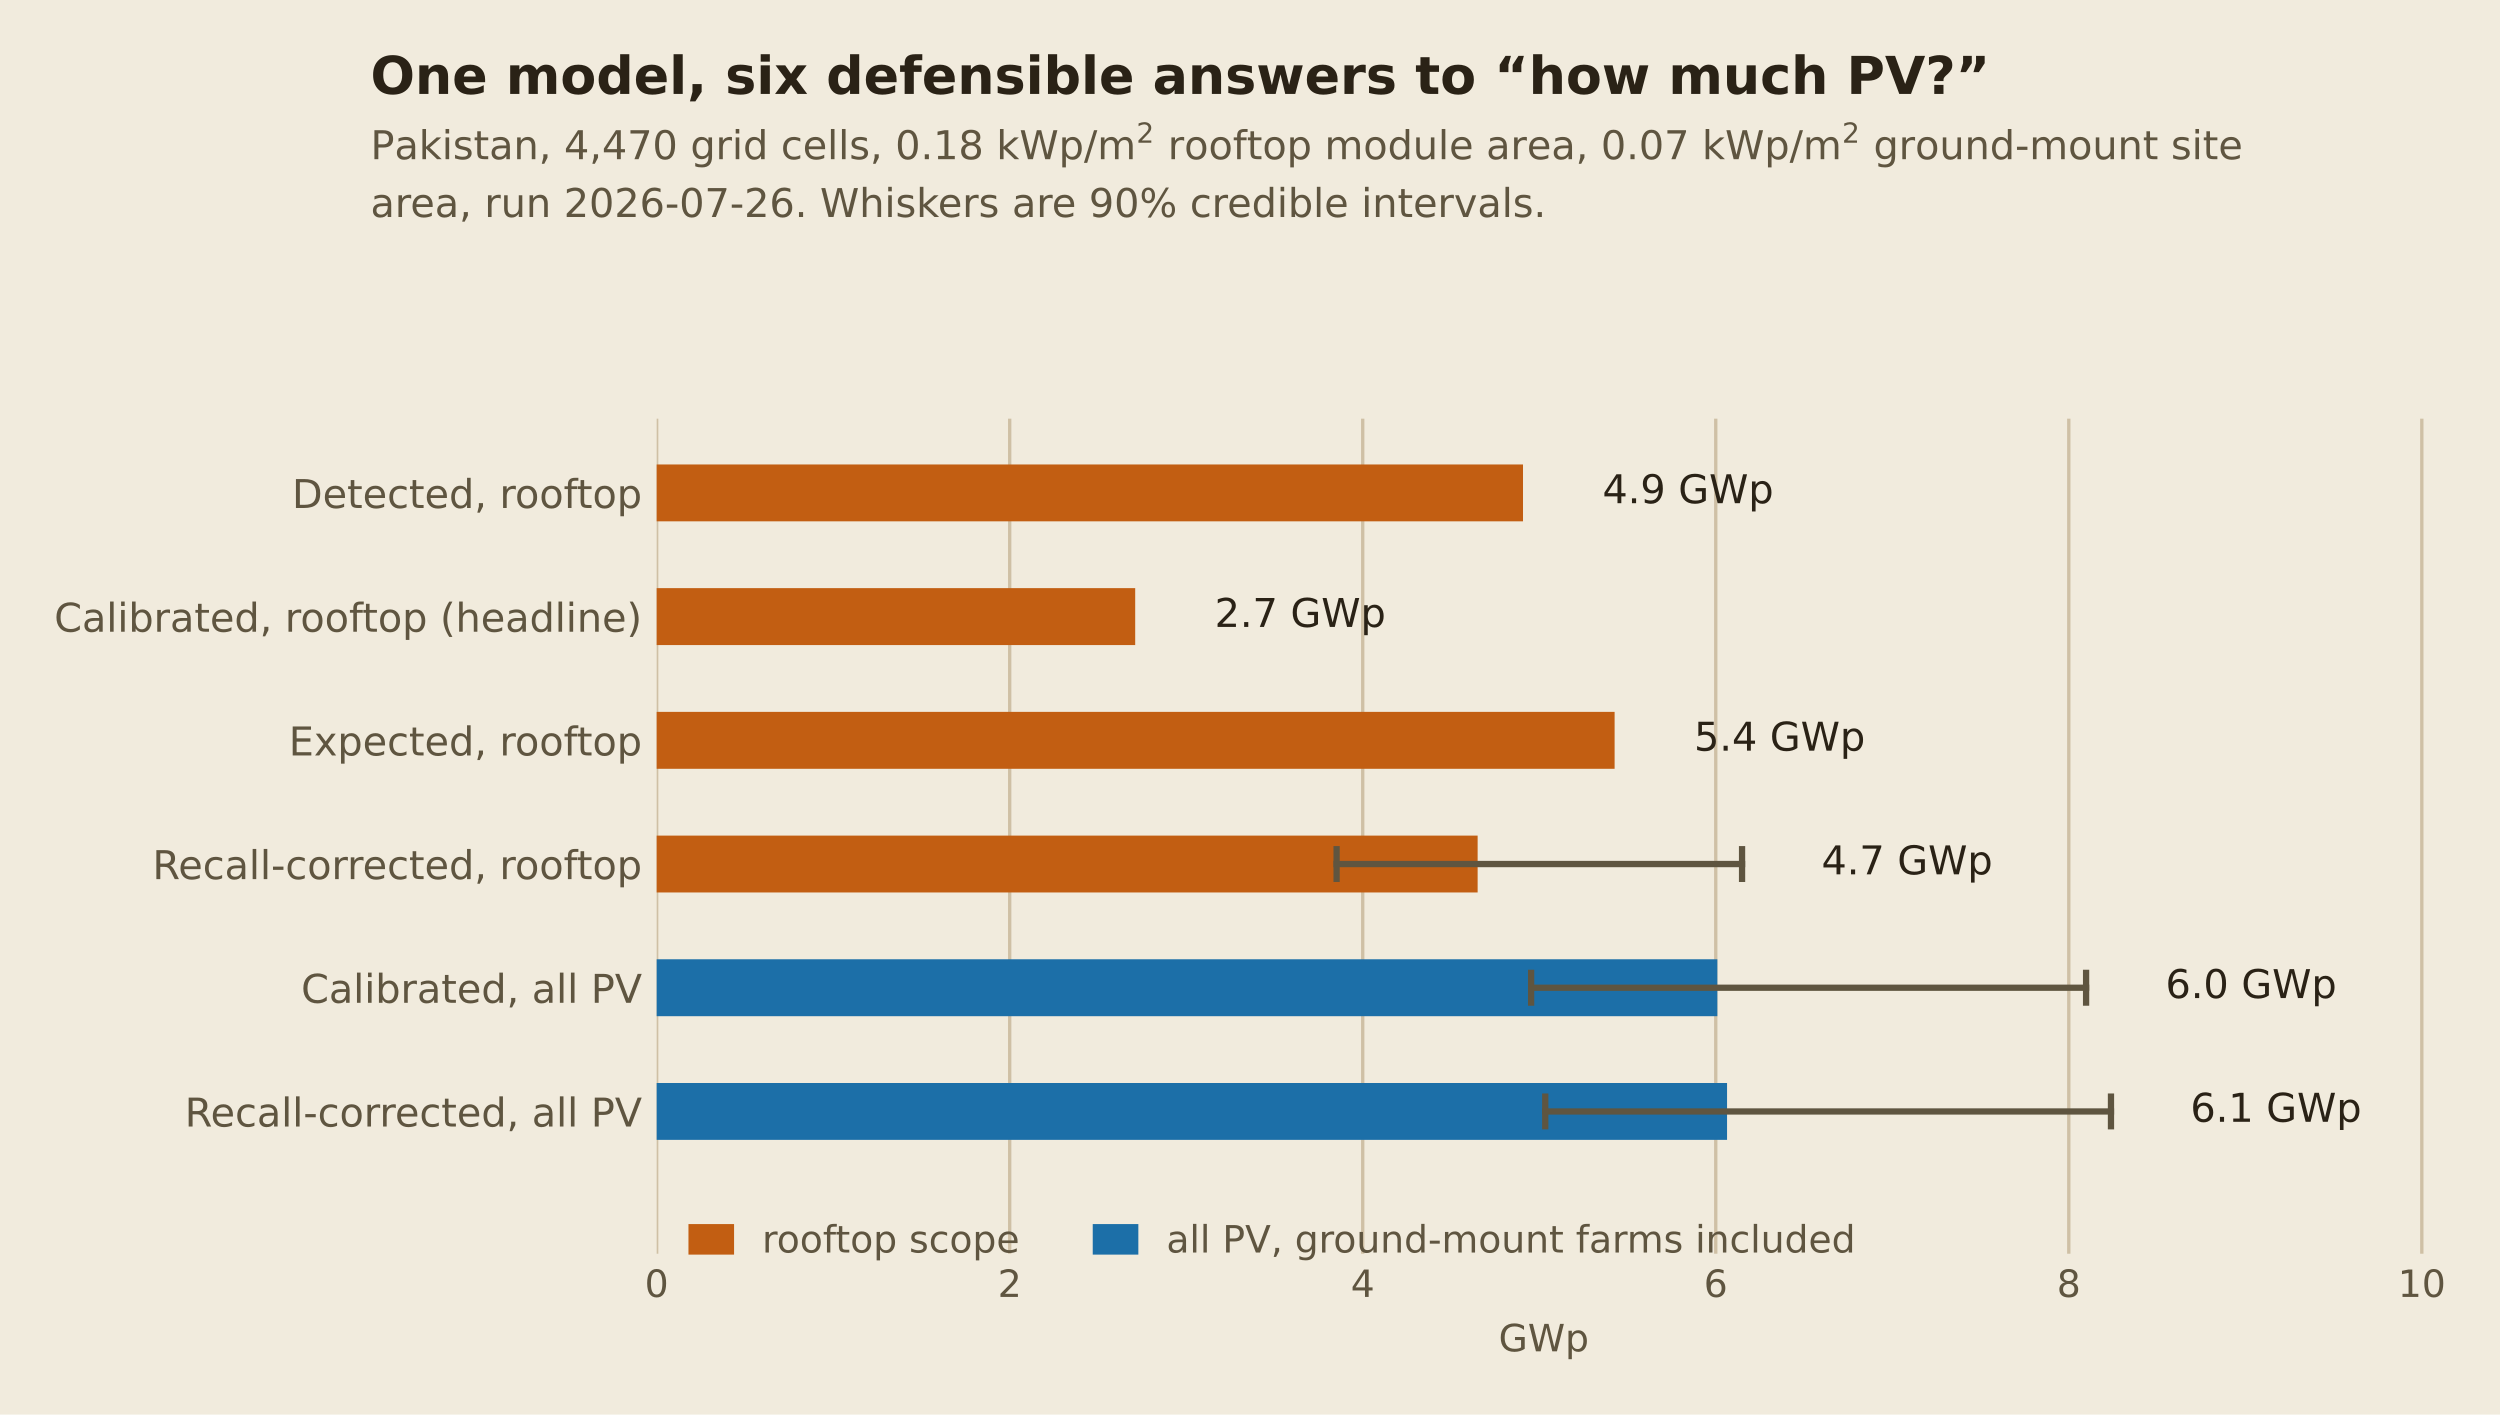
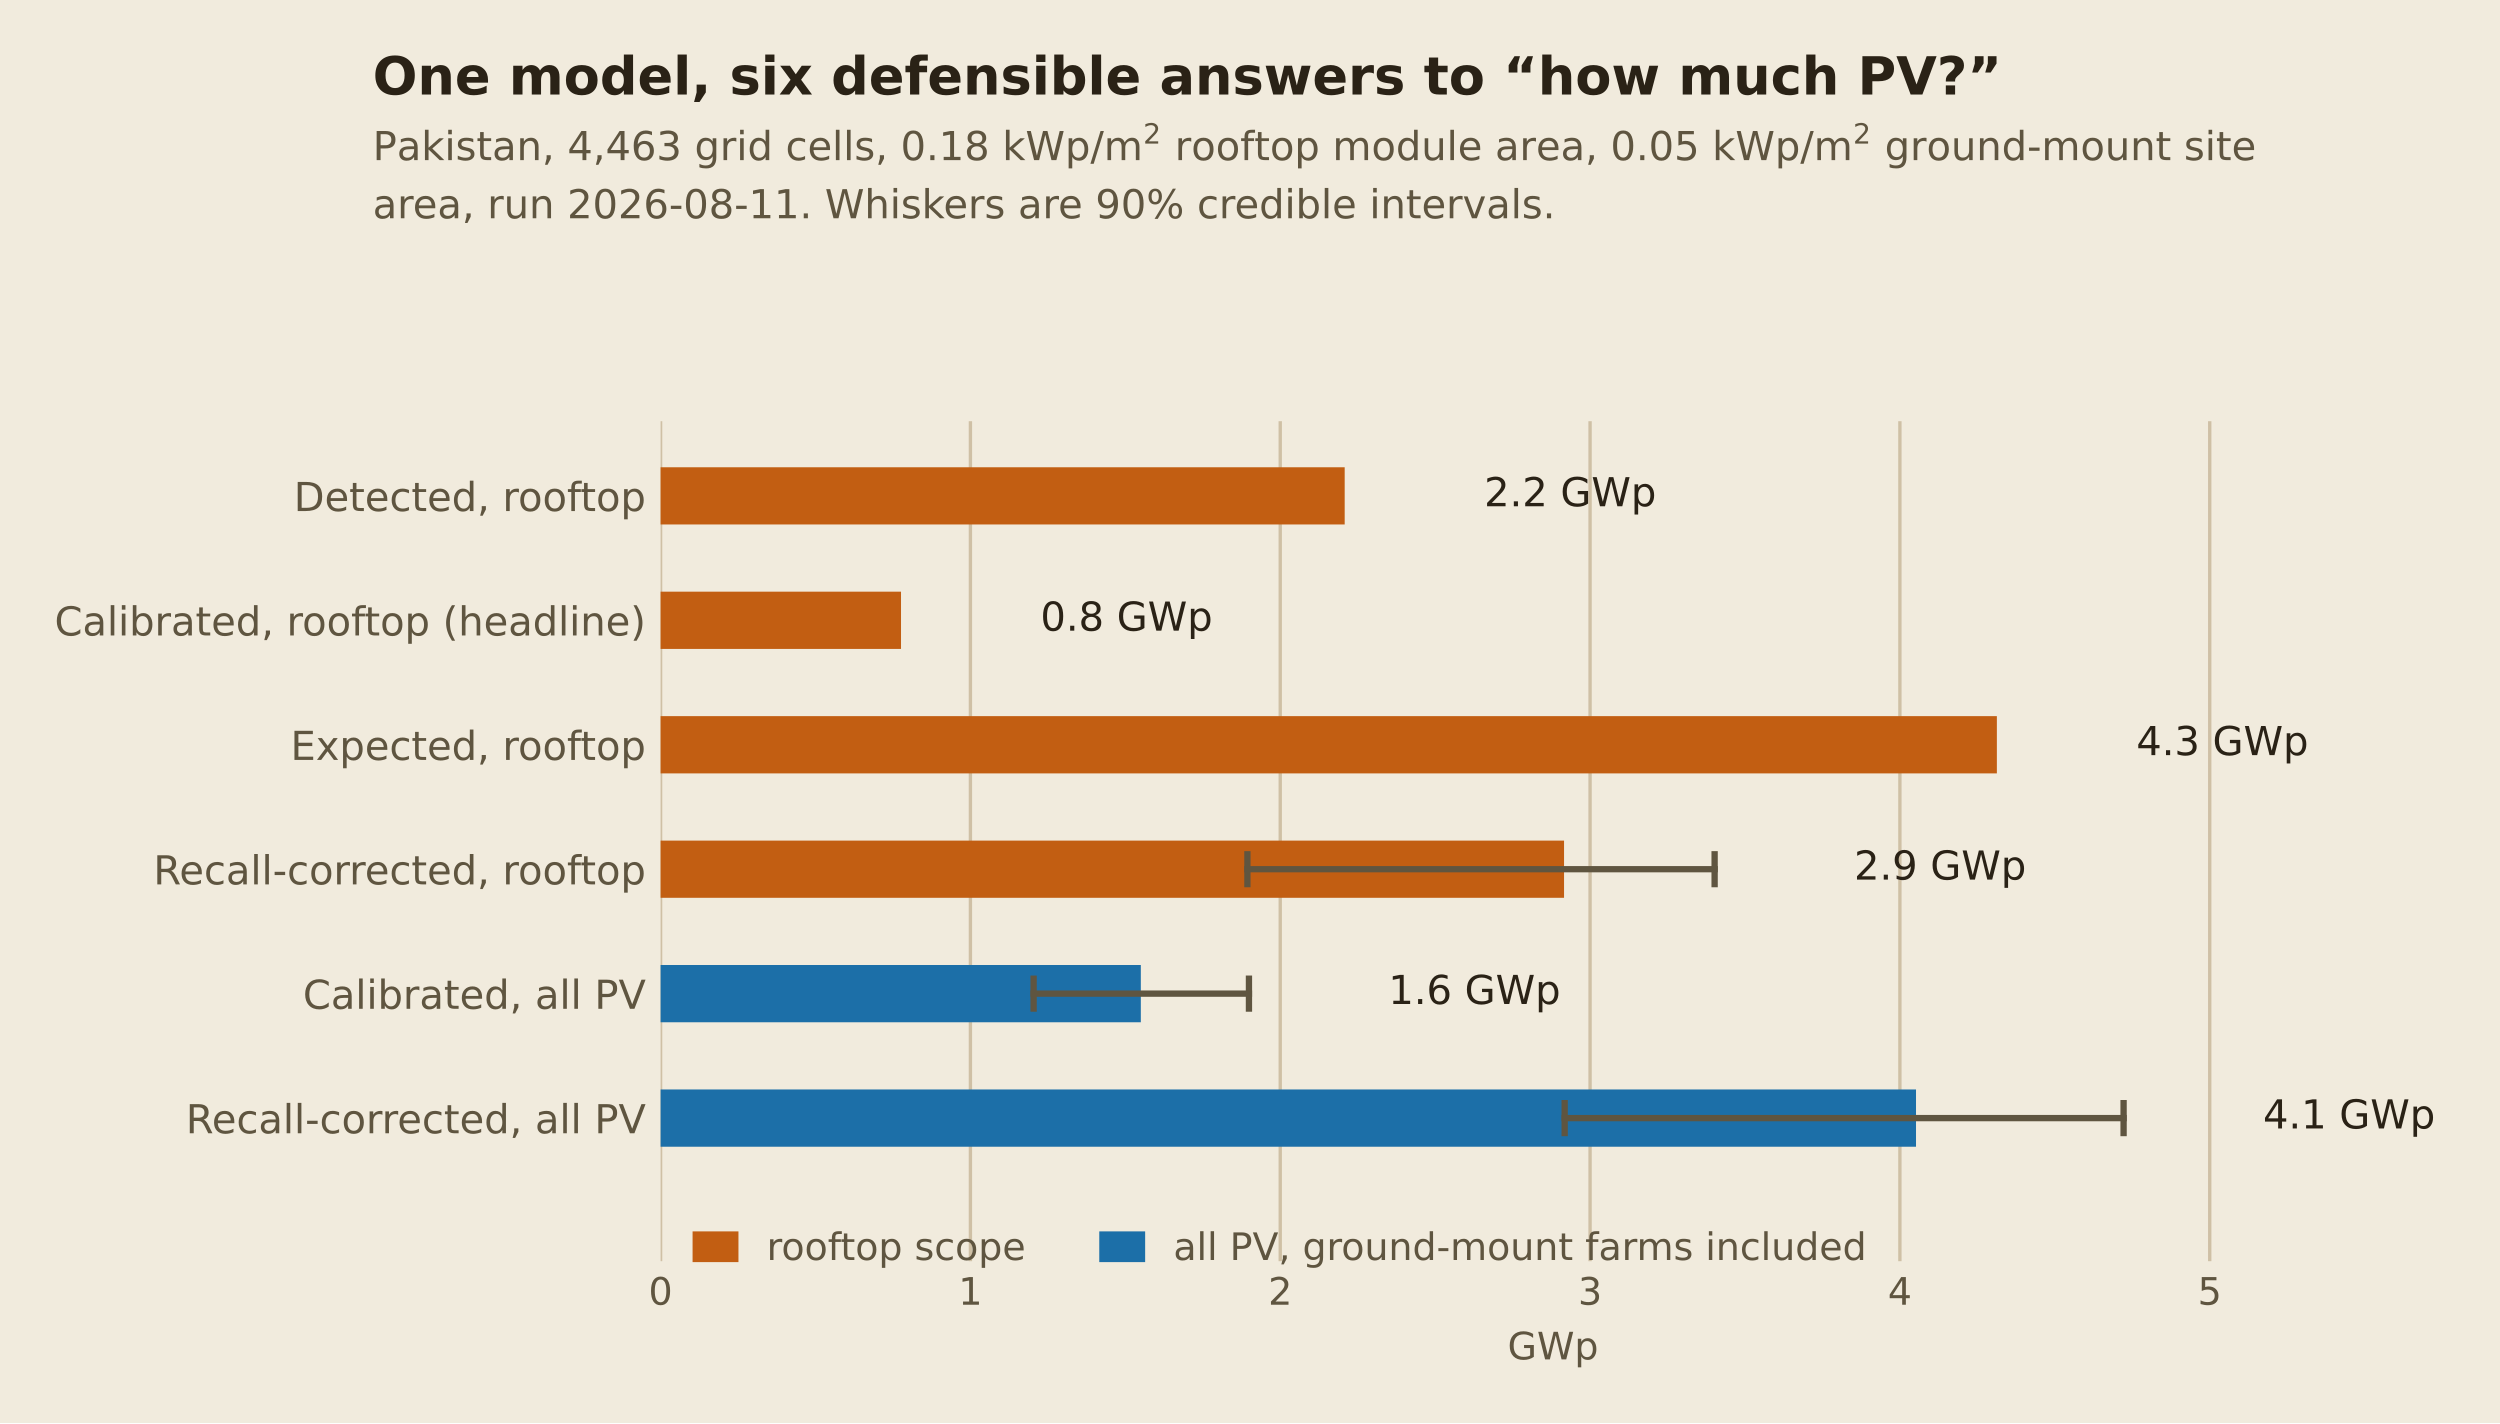
- <svg xmlns="http://www.w3.org/2000/svg" width="597.545pt" height="338.118pt" viewBox="0 0 597.545 338.118" version="1.1">
+ <svg xmlns="http://www.w3.org/2000/svg" width="593.995pt" height="338.118pt" viewBox="0 0 593.995 338.118" version="1.1">
  <defs>
    <style type="text/css">*{stroke-linejoin: round; stroke-linecap: butt}</style>
  </defs>
  <g id="figure_1">
    <g id="patch_1">
-       <path d="M 0 338.118  L 597.545 338.118  L 597.545 0  L 0 0  z " style="fill: #f1ebdd" />
+       <path d="M 0 338.118  L 593.995 338.118  L 593.995 0  L 0 0  z " style="fill: #f1ebdd" />
    </g>
    <g id="axes_1">
      <g id="patch_2">
        <path d="M 156.955 299.658  L 581.035 299.658  L 581.035 100.074  L 156.955 100.074  z " style="fill: #f1ebdd" />
      </g>
      <g id="matplotlib.axis_1">
        <g id="xtick_1">
          <g id="line2d_1">
-             <path d="M 156.955 299.658  L 156.955 100.074  " clip-path="url(#p00e6e4219e)" style="fill: none; stroke: #cfc0a5; stroke-width: 0.8; stroke-linecap: square" />
+             <path d="M 156.955 299.658  L 156.955 100.074  " clip-path="url(#p186b0cd2b5)" style="fill: none; stroke: #cfc0a5; stroke-width: 0.8; stroke-linecap: square" />
          </g>
          <g id="line2d_2" />
          <g id="text_1">
            <text style="font-size: 9px; font-family: 'DejaVu Sans'; text-anchor: middle; fill: #5f5540" x="156.955" y="309.996" transform="rotate(-0 156.9546 309.9959)">0</text>
          </g>
        </g>
        <g id="xtick_2">
          <g id="line2d_3">
-             <path d="M 241.335 299.658  L 241.335 100.074  " clip-path="url(#p00e6e4219e)" style="fill: none; stroke: #cfc0a5; stroke-width: 0.8; stroke-linecap: square" />
+             <path d="M 230.569 299.658  L 230.569 100.074  " clip-path="url(#p186b0cd2b5)" style="fill: none; stroke: #cfc0a5; stroke-width: 0.8; stroke-linecap: square" />
          </g>
          <g id="line2d_4" />
          <g id="text_2">
-             <text style="font-size: 9px; font-family: 'DejaVu Sans'; text-anchor: middle; fill: #5f5540" x="241.335" y="309.996" transform="rotate(-0 241.3354 309.9959)">2</text>
+             <text style="font-size: 9px; font-family: 'DejaVu Sans'; text-anchor: middle; fill: #5f5540" x="230.569" y="309.996" transform="rotate(-0 230.5689 309.9959)">1</text>
          </g>
        </g>
        <g id="xtick_3">
          <g id="line2d_5">
-             <path d="M 325.716 299.658  L 325.716 100.074  " clip-path="url(#p00e6e4219e)" style="fill: none; stroke: #cfc0a5; stroke-width: 0.8; stroke-linecap: square" />
+             <path d="M 304.183 299.658  L 304.183 100.074  " clip-path="url(#p186b0cd2b5)" style="fill: none; stroke: #cfc0a5; stroke-width: 0.8; stroke-linecap: square" />
          </g>
          <g id="line2d_6" />
          <g id="text_3">
-             <text style="font-size: 9px; font-family: 'DejaVu Sans'; text-anchor: middle; fill: #5f5540" x="325.716" y="309.996" transform="rotate(-0 325.7161 309.9959)">4</text>
+             <text style="font-size: 9px; font-family: 'DejaVu Sans'; text-anchor: middle; fill: #5f5540" x="304.183" y="309.996" transform="rotate(-0 304.1831 309.9959)">2</text>
          </g>
        </g>
        <g id="xtick_4">
          <g id="line2d_7">
-             <path d="M 410.097 299.658  L 410.097 100.074  " clip-path="url(#p00e6e4219e)" style="fill: none; stroke: #cfc0a5; stroke-width: 0.8; stroke-linecap: square" />
+             <path d="M 377.797 299.658  L 377.797 100.074  " clip-path="url(#p186b0cd2b5)" style="fill: none; stroke: #cfc0a5; stroke-width: 0.8; stroke-linecap: square" />
          </g>
          <g id="line2d_8" />
          <g id="text_4">
-             <text style="font-size: 9px; font-family: 'DejaVu Sans'; text-anchor: middle; fill: #5f5540" x="410.097" y="309.996" transform="rotate(-0 410.0969 309.9959)">6</text>
+             <text style="font-size: 9px; font-family: 'DejaVu Sans'; text-anchor: middle; fill: #5f5540" x="377.797" y="309.996" transform="rotate(-0 377.7974 309.9959)">3</text>
          </g>
        </g>
        <g id="xtick_5">
          <g id="line2d_9">
-             <path d="M 494.478 299.658  L 494.478 100.074  " clip-path="url(#p00e6e4219e)" style="fill: none; stroke: #cfc0a5; stroke-width: 0.8; stroke-linecap: square" />
+             <path d="M 451.412 299.658  L 451.412 100.074  " clip-path="url(#p186b0cd2b5)" style="fill: none; stroke: #cfc0a5; stroke-width: 0.8; stroke-linecap: square" />
          </g>
          <g id="line2d_10" />
          <g id="text_5">
-             <text style="font-size: 9px; font-family: 'DejaVu Sans'; text-anchor: middle; fill: #5f5540" x="494.478" y="309.996" transform="rotate(-0 494.4777 309.9959)">8</text>
+             <text style="font-size: 9px; font-family: 'DejaVu Sans'; text-anchor: middle; fill: #5f5540" x="451.412" y="309.996" transform="rotate(-0 451.4117 309.9959)">4</text>
          </g>
        </g>
        <g id="xtick_6">
          <g id="line2d_11">
-             <path d="M 578.858 299.658  L 578.858 100.074  " clip-path="url(#p00e6e4219e)" style="fill: none; stroke: #cfc0a5; stroke-width: 0.8; stroke-linecap: square" />
+             <path d="M 525.026 299.658  L 525.026 100.074  " clip-path="url(#p186b0cd2b5)" style="fill: none; stroke: #cfc0a5; stroke-width: 0.8; stroke-linecap: square" />
          </g>
          <g id="line2d_12" />
          <g id="text_6">
-             <text style="font-size: 9px; font-family: 'DejaVu Sans'; text-anchor: middle; fill: #5f5540" x="578.858" y="309.996" transform="rotate(-0 578.8584 309.9959)">10</text>
+             <text style="font-size: 9px; font-family: 'DejaVu Sans'; text-anchor: middle; fill: #5f5540" x="525.026" y="309.996" transform="rotate(-0 525.0259 309.9959)">5</text>
          </g>
        </g>
        <g id="text_7">
          <text style="font-size: 9px; font-family: 'DejaVu Sans'; text-anchor: middle; fill: #5f5540" x="368.995" y="322.996" transform="rotate(-0 368.9946 322.9959)">GWp</text>
        </g>
      </g>
      <g id="matplotlib.axis_2">
        <g id="ytick_1">
          <g id="line2d_13" />
          <g id="text_8">
            <text style="font-size: 9.5px; font-family: 'DejaVu Sans'; text-anchor: end; fill: #5f5540" x="153.455" y="121.424" transform="rotate(-0 153.4546 121.4241)">Detected, rooftop</text>
          </g>
        </g>
        <g id="ytick_2">
          <g id="line2d_14" />
          <g id="text_9">
            <text style="font-size: 9.5px; font-family: 'DejaVu Sans'; text-anchor: end; fill: #5f5540" x="153.455" y="150.992" transform="rotate(-0 153.4546 150.9921)">Calibrated, rooftop (headline)</text>
          </g>
        </g>
        <g id="ytick_3">
          <g id="line2d_15" />
          <g id="text_10">
            <text style="font-size: 9.5px; font-family: 'DejaVu Sans'; text-anchor: end; fill: #5f5540" x="153.455" y="180.56" transform="rotate(-0 153.4546 180.5601)">Expected, rooftop</text>
          </g>
        </g>
        <g id="ytick_4">
          <g id="line2d_16" />
          <g id="text_11">
            <text style="font-size: 9.5px; font-family: 'DejaVu Sans'; text-anchor: end; fill: #5f5540" x="153.455" y="210.128" transform="rotate(-0 153.4546 210.1281)">Recall-corrected, rooftop</text>
          </g>
        </g>
        <g id="ytick_5">
          <g id="line2d_17" />
          <g id="text_12">
            <text style="font-size: 9.5px; font-family: 'DejaVu Sans'; text-anchor: end; fill: #5f5540" x="153.455" y="239.696" transform="rotate(-0 153.4546 239.6961)">Calibrated, all PV</text>
          </g>
        </g>
        <g id="ytick_6">
          <g id="line2d_18" />
          <g id="text_13">
            <text style="font-size: 9.5px; font-family: 'DejaVu Sans'; text-anchor: end; fill: #5f5540" x="153.455" y="269.264" transform="rotate(-0 153.4546 269.2641)">Recall-corrected, all PV</text>
          </g>
        </g>
      </g>
      <g id="patch_3">
-         <path d="M 156.955 124.615  L 364.025 124.615  L 364.025 111.014  L 156.955 111.014  z " clip-path="url(#p00e6e4219e)" style="fill: #c25e12" />
+         <path d="M 156.955 124.615  L 319.495 124.615  L 319.495 111.014  L 156.955 111.014  z " clip-path="url(#p186b0cd2b5)" style="fill: #c25e12" />
      </g>
      <g id="text_14">
-         <text style="font-size: 9.5px; font-family: 'DejaVu Sans'; text-anchor: start; fill: #2a2216" x="383.011" y="120.283" transform="rotate(-0 383.0107 120.2826)">4.9 GWp</text>
+         <text style="font-size: 9.5px; font-family: 'DejaVu Sans'; text-anchor: start; fill: #2a2216" x="352.621" y="120.283" transform="rotate(-0 352.6213 120.2826)">2.2 GWp</text>
      </g>
      <g id="patch_4">
-         <path d="M 156.955 154.183  L 271.333 154.183  L 271.333 140.582  L 156.955 140.582  z " clip-path="url(#p00e6e4219e)" style="fill: #c25e12" />
+         <path d="M 156.955 154.183  L 214.079 154.183  L 214.079 140.582  L 156.955 140.582  z " clip-path="url(#p186b0cd2b5)" style="fill: #c25e12" />
      </g>
      <g id="text_15">
-         <text style="font-size: 9.5px; font-family: 'DejaVu Sans'; text-anchor: start; fill: #2a2216" x="290.318" y="149.851" transform="rotate(-0 290.3184 149.8506)">2.7 GWp</text>
+         <text style="font-size: 9.5px; font-family: 'DejaVu Sans'; text-anchor: start; fill: #2a2216" x="247.206" y="149.851" transform="rotate(-0 247.2057 149.8506)">0.8 GWp</text>
      </g>
      <g id="patch_5">
-         <path d="M 156.955 183.751  L 385.922 183.751  L 385.922 170.15  L 156.955 170.15  z " clip-path="url(#p00e6e4219e)" style="fill: #c25e12" />
+         <path d="M 156.955 183.751  L 474.453 183.751  L 474.453 170.15  L 156.955 170.15  z " clip-path="url(#p186b0cd2b5)" style="fill: #c25e12" />
      </g>
      <g id="text_16">
-         <text style="font-size: 9.5px; font-family: 'DejaVu Sans'; text-anchor: start; fill: #2a2216" x="404.907" y="179.419" transform="rotate(-0 404.9075 179.4186)">5.4 GWp</text>
+         <text style="font-size: 9.5px; font-family: 'DejaVu Sans'; text-anchor: start; fill: #2a2216" x="507.579" y="179.419" transform="rotate(-0 507.5794 179.4186)">4.3 GWp</text>
      </g>
      <g id="patch_6">
-         <path d="M 156.955 213.319  L 353.182 213.319  L 353.182 199.718  L 156.955 199.718  z " clip-path="url(#p00e6e4219e)" style="fill: #c25e12" />
+         <path d="M 156.955 213.319  L 371.614 213.319  L 371.614 199.718  L 156.955 199.718  z " clip-path="url(#p186b0cd2b5)" style="fill: #c25e12" />
      </g>
      <g id="text_17">
-         <text style="font-size: 9.5px; font-family: 'DejaVu Sans'; text-anchor: start; fill: #2a2216" x="435.369" y="208.987" transform="rotate(-0 435.3689 208.9866)">4.7 GWp</text>
+         <text style="font-size: 9.5px; font-family: 'DejaVu Sans'; text-anchor: start; fill: #2a2216" x="440.517" y="208.987" transform="rotate(-0 440.5168 208.9866)">2.9 GWp</text>
      </g>
      <g id="patch_7">
-         <path d="M 156.955 242.887  L 410.477 242.887  L 410.477 229.286  L 156.955 229.286  z " clip-path="url(#p00e6e4219e)" style="fill: #1c6fa8" />
+         <path d="M 156.955 242.887  L 271.057 242.887  L 271.057 229.286  L 156.955 229.286  z " clip-path="url(#p186b0cd2b5)" style="fill: #1c6fa8" />
      </g>
      <g id="text_18">
-         <text style="font-size: 9.5px; font-family: 'DejaVu Sans'; text-anchor: start; fill: #2a2216" x="517.598" y="238.555" transform="rotate(-0 517.598 238.5546)">6.0 GWp</text>
+         <text style="font-size: 9.5px; font-family: 'DejaVu Sans'; text-anchor: start; fill: #2a2216" x="329.875" y="238.555" transform="rotate(-0 329.8745 238.5546)">1.6 GWp</text>
      </g>
      <g id="patch_8">
-         <path d="M 156.955 272.455  L 412.797 272.455  L 412.797 258.854  L 156.955 258.854  z " clip-path="url(#p00e6e4219e)" style="fill: #1c6fa8" />
+         <path d="M 156.955 272.455  L 455.24 272.455  L 455.24 258.854  L 156.955 258.854  z " clip-path="url(#p186b0cd2b5)" style="fill: #1c6fa8" />
      </g>
      <g id="text_19">
-         <text style="font-size: 9.5px; font-family: 'DejaVu Sans'; text-anchor: start; fill: #2a2216" x="523.547" y="268.123" transform="rotate(-0 523.5468 268.1226)">6.1 GWp</text>
+         <text style="font-size: 9.5px; font-family: 'DejaVu Sans'; text-anchor: start; fill: #2a2216" x="537.688" y="268.123" transform="rotate(-0 537.6876 268.1226)">4.1 GWp</text>
      </g>
      <g id="line2d_19">
-         <path d="M 319.472 206.519  L 416.383 206.519  " clip-path="url(#p00e6e4219e)" style="fill: none; stroke: #5f5540; stroke-width: 1.5; stroke-linecap: square" />
+         <path d="M 296.38 206.519  L 407.39 206.519  " clip-path="url(#p186b0cd2b5)" style="fill: none; stroke: #5f5540; stroke-width: 1.5; stroke-linecap: square" />
      </g>
      <g id="line2d_20">
-         <path d="M 319.472 210.067  L 319.472 202.971  " clip-path="url(#p00e6e4219e)" style="fill: none; stroke: #5f5540; stroke-width: 1.5; stroke-linecap: square" />
+         <path d="M 296.38 210.067  L 296.38 202.971  " clip-path="url(#p186b0cd2b5)" style="fill: none; stroke: #5f5540; stroke-width: 1.5; stroke-linecap: square" />
      </g>
      <g id="line2d_21">
-         <path d="M 416.383 210.067  L 416.383 202.971  " clip-path="url(#p00e6e4219e)" style="fill: none; stroke: #5f5540; stroke-width: 1.5; stroke-linecap: square" />
+         <path d="M 407.39 210.067  L 407.39 202.971  " clip-path="url(#p186b0cd2b5)" style="fill: none; stroke: #5f5540; stroke-width: 1.5; stroke-linecap: square" />
      </g>
      <g id="line2d_22">
-         <path d="M 365.966 236.087  L 498.612 236.087  " clip-path="url(#p00e6e4219e)" style="fill: none; stroke: #5f5540; stroke-width: 1.5; stroke-linecap: square" />
+         <path d="M 245.586 236.087  L 296.748 236.087  " clip-path="url(#p186b0cd2b5)" style="fill: none; stroke: #5f5540; stroke-width: 1.5; stroke-linecap: square" />
      </g>
      <g id="line2d_23">
-         <path d="M 365.966 239.635  L 365.966 232.539  " clip-path="url(#p00e6e4219e)" style="fill: none; stroke: #5f5540; stroke-width: 1.5; stroke-linecap: square" />
+         <path d="M 245.586 239.635  L 245.586 232.539  " clip-path="url(#p186b0cd2b5)" style="fill: none; stroke: #5f5540; stroke-width: 1.5; stroke-linecap: square" />
      </g>
      <g id="line2d_24">
-         <path d="M 498.612 239.635  L 498.612 232.539  " clip-path="url(#p00e6e4219e)" style="fill: none; stroke: #5f5540; stroke-width: 1.5; stroke-linecap: square" />
+         <path d="M 296.748 239.635  L 296.748 232.539  " clip-path="url(#p186b0cd2b5)" style="fill: none; stroke: #5f5540; stroke-width: 1.5; stroke-linecap: square" />
      </g>
      <g id="line2d_25">
-         <path d="M 369.341 265.655  L 504.561 265.655  " clip-path="url(#p00e6e4219e)" style="fill: none; stroke: #5f5540; stroke-width: 1.5; stroke-linecap: square" />
+         <path d="M 371.761 265.655  L 504.561 265.655  " clip-path="url(#p186b0cd2b5)" style="fill: none; stroke: #5f5540; stroke-width: 1.5; stroke-linecap: square" />
      </g>
      <g id="line2d_26">
-         <path d="M 369.341 269.203  L 369.341 262.107  " clip-path="url(#p00e6e4219e)" style="fill: none; stroke: #5f5540; stroke-width: 1.5; stroke-linecap: square" />
+         <path d="M 371.761 269.203  L 371.761 262.107  " clip-path="url(#p186b0cd2b5)" style="fill: none; stroke: #5f5540; stroke-width: 1.5; stroke-linecap: square" />
      </g>
      <g id="line2d_27">
-         <path d="M 504.561 269.203  L 504.561 262.107  " clip-path="url(#p00e6e4219e)" style="fill: none; stroke: #5f5540; stroke-width: 1.5; stroke-linecap: square" />
+         <path d="M 504.561 269.203  L 504.561 262.107  " clip-path="url(#p186b0cd2b5)" style="fill: none; stroke: #5f5540; stroke-width: 1.5; stroke-linecap: square" />
      </g>
      <g id="legend_1">
        <g id="patch_9">
          <path d="M 165.055 299.375  L 174.955 299.375  L 174.955 293.075  L 165.055 293.075  z " style="fill: #c25e12; stroke: #c25e12; stroke-linejoin: miter" />
        </g>
        <g id="text_20">
          <text style="font-size: 9px; font-family: 'DejaVu Sans'; text-anchor: start; fill: #5f5540" x="182.155" y="299.375" transform="rotate(-0 182.1546 299.3751)">rooftop scope</text>
        </g>
        <g id="patch_10">
          <path d="M 261.685 299.375  L 271.585 299.375  L 271.585 293.075  L 261.685 293.075  z " style="fill: #1c6fa8; stroke: #1c6fa8; stroke-linejoin: miter" />
        </g>
        <g id="text_21">
          <text style="font-size: 9px; font-family: 'DejaVu Sans'; text-anchor: start; fill: #5f5540" x="278.785" y="299.375" transform="rotate(-0 278.7851 299.3751)">all PV, ground-mount farms included</text>
        </g>
      </g>
    </g>
    <g id="text_22">
      <text style="font-weight: 700; font-size: 12.5px; font-family: 'DejaVu Sans'; text-anchor: start; fill: #2a2216" x="88.555" y="22.458" transform="rotate(-0 88.55461 22.45805)">One model, six defensible answers to “how much PV?”</text>
    </g>
    <g id="text_23">
      <g style="fill: #5f5540" transform="translate(88.55461 38.19005)">
        <text>
          <tspan x="0" y="-0.144" style="font-size: 9.5px; font-family: 'DejaVu Sans'; fill: #5f5540">P</tspan>
          <tspan x="5.729" y="-0.144" style="font-size: 9.5px; font-family: 'DejaVu Sans'; fill: #5f5540">a</tspan>
          <tspan x="11.55" y="-0.144" style="font-size: 9.5px; font-family: 'DejaVu Sans'; fill: #5f5540">k</tspan>
          <tspan x="17.052" y="-0.144" style="font-size: 9.5px; font-family: 'DejaVu Sans'; fill: #5f5540">i</tspan>
          <tspan x="19.691" y="-0.144" style="font-size: 9.5px; font-family: 'DejaVu Sans'; fill: #5f5540">s</tspan>
          <tspan x="24.641" y="-0.144" style="font-size: 9.5px; font-family: 'DejaVu Sans'; fill: #5f5540">t</tspan>
          <tspan x="28.365" y="-0.144" style="font-size: 9.5px; font-family: 'DejaVu Sans'; fill: #5f5540">a</tspan>
          <tspan x="34.187" y="-0.144" style="font-size: 9.5px; font-family: 'DejaVu Sans'; fill: #5f5540">n</tspan>
          <tspan x="40.208" y="-0.144" style="font-size: 9.5px; font-family: 'DejaVu Sans'; fill: #5f5540">,</tspan>
          <tspan x="43.228" y="-0.144" style="font-size: 9.5px; font-family: 'DejaVu Sans'; fill: #5f5540"> </tspan>
          <tspan x="46.248" y="-0.144" style="font-size: 9.5px; font-family: 'DejaVu Sans'; fill: #5f5540">4</tspan>
          <tspan x="52.292" y="-0.144" style="font-size: 9.5px; font-family: 'DejaVu Sans'; fill: #5f5540">,</tspan>
          <tspan x="55.312" y="-0.144" style="font-size: 9.5px; font-family: 'DejaVu Sans'; fill: #5f5540">4</tspan>
-           <tspan x="61.356" y="-0.144" style="font-size: 9.5px; font-family: 'DejaVu Sans'; fill: #5f5540">7</tspan>
-           <tspan x="67.4" y="-0.144" style="font-size: 9.5px; font-family: 'DejaVu Sans'; fill: #5f5540">0</tspan>
+           <tspan x="61.356" y="-0.144" style="font-size: 9.5px; font-family: 'DejaVu Sans'; fill: #5f5540">6</tspan>
+           <tspan x="67.4" y="-0.144" style="font-size: 9.5px; font-family: 'DejaVu Sans'; fill: #5f5540">3</tspan>
          <tspan x="73.444" y="-0.144" style="font-size: 9.5px; font-family: 'DejaVu Sans'; fill: #5f5540"> </tspan>
          <tspan x="76.464" y="-0.144" style="font-size: 9.5px; font-family: 'DejaVu Sans'; fill: #5f5540">g</tspan>
          <tspan x="82.494" y="-0.144" style="font-size: 9.5px; font-family: 'DejaVu Sans'; fill: #5f5540">r</tspan>
          <tspan x="86.4" y="-0.144" style="font-size: 9.5px; font-family: 'DejaVu Sans'; fill: #5f5540">i</tspan>
          <tspan x="89.039" y="-0.144" style="font-size: 9.5px; font-family: 'DejaVu Sans'; fill: #5f5540">d</tspan>
          <tspan x="95.07" y="-0.144" style="font-size: 9.5px; font-family: 'DejaVu Sans'; fill: #5f5540"> </tspan>
          <tspan x="98.089" y="-0.144" style="font-size: 9.5px; font-family: 'DejaVu Sans'; fill: #5f5540">c</tspan>
          <tspan x="103.312" y="-0.144" style="font-size: 9.5px; font-family: 'DejaVu Sans'; fill: #5f5540">e</tspan>
          <tspan x="109.157" y="-0.144" style="font-size: 9.5px; font-family: 'DejaVu Sans'; fill: #5f5540">l</tspan>
          <tspan x="111.797" y="-0.144" style="font-size: 9.5px; font-family: 'DejaVu Sans'; fill: #5f5540">l</tspan>
          <tspan x="114.436" y="-0.144" style="font-size: 9.5px; font-family: 'DejaVu Sans'; fill: #5f5540">s</tspan>
          <tspan x="119.385" y="-0.144" style="font-size: 9.5px; font-family: 'DejaVu Sans'; fill: #5f5540">,</tspan>
          <tspan x="122.405" y="-0.144" style="font-size: 9.5px; font-family: 'DejaVu Sans'; fill: #5f5540"> </tspan>
          <tspan x="125.425" y="-0.144" style="font-size: 9.5px; font-family: 'DejaVu Sans'; fill: #5f5540">0</tspan>
          <tspan x="131.469" y="-0.144" style="font-size: 9.5px; font-family: 'DejaVu Sans'; fill: #5f5540">.</tspan>
          <tspan x="134.489" y="-0.144" style="font-size: 9.5px; font-family: 'DejaVu Sans'; fill: #5f5540">1</tspan>
          <tspan x="140.533" y="-0.144" style="font-size: 9.5px; font-family: 'DejaVu Sans'; fill: #5f5540">8</tspan>
          <tspan x="146.577" y="-0.144" style="font-size: 9.5px; font-family: 'DejaVu Sans'; fill: #5f5540"> </tspan>
          <tspan x="149.597" y="-0.144" style="font-size: 9.5px; font-family: 'DejaVu Sans'; fill: #5f5540">k</tspan>
          <tspan x="155.099" y="-0.144" style="font-size: 9.5px; font-family: 'DejaVu Sans'; fill: #5f5540">W</tspan>
          <tspan x="164.492" y="-0.144" style="font-size: 9.5px; font-family: 'DejaVu Sans'; fill: #5f5540">p</tspan>
          <tspan x="170.522" y="-0.144" style="font-size: 9.5px; font-family: 'DejaVu Sans'; fill: #5f5540">/</tspan>
          <tspan x="173.723" y="-0.144" style="font-size: 9.5px; font-family: 'DejaVu Sans'; fill: #5f5540">m</tspan>
          <tspan x="187.559" y="-0.144" style="font-size: 9.5px; font-family: 'DejaVu Sans'; fill: #5f5540"> </tspan>
          <tspan x="190.578" y="-0.144" style="font-size: 9.5px; font-family: 'DejaVu Sans'; fill: #5f5540">r</tspan>
          <tspan x="194.484" y="-0.144" style="font-size: 9.5px; font-family: 'DejaVu Sans'; fill: #5f5540">o</tspan>
          <tspan x="200.296" y="-0.144" style="font-size: 9.5px; font-family: 'DejaVu Sans'; fill: #5f5540">o</tspan>
          <tspan x="206.109" y="-0.144" style="font-size: 9.5px; font-family: 'DejaVu Sans'; fill: #5f5540">f</tspan>
          <tspan x="209.453" y="-0.144" style="font-size: 9.5px; font-family: 'DejaVu Sans'; fill: #5f5540">t</tspan>
          <tspan x="213.178" y="-0.144" style="font-size: 9.5px; font-family: 'DejaVu Sans'; fill: #5f5540">o</tspan>
          <tspan x="218.99" y="-0.144" style="font-size: 9.5px; font-family: 'DejaVu Sans'; fill: #5f5540">p</tspan>
          <tspan x="225.021" y="-0.144" style="font-size: 9.5px; font-family: 'DejaVu Sans'; fill: #5f5540"> </tspan>
          <tspan x="228.04" y="-0.144" style="font-size: 9.5px; font-family: 'DejaVu Sans'; fill: #5f5540">m</tspan>
          <tspan x="237.295" y="-0.144" style="font-size: 9.5px; font-family: 'DejaVu Sans'; fill: #5f5540">o</tspan>
          <tspan x="243.107" y="-0.144" style="font-size: 9.5px; font-family: 'DejaVu Sans'; fill: #5f5540">d</tspan>
          <tspan x="249.137" y="-0.144" style="font-size: 9.5px; font-family: 'DejaVu Sans'; fill: #5f5540">u</tspan>
          <tspan x="255.158" y="-0.144" style="font-size: 9.5px; font-family: 'DejaVu Sans'; fill: #5f5540">l</tspan>
          <tspan x="257.797" y="-0.144" style="font-size: 9.5px; font-family: 'DejaVu Sans'; fill: #5f5540">e</tspan>
          <tspan x="263.642" y="-0.144" style="font-size: 9.5px; font-family: 'DejaVu Sans'; fill: #5f5540"> </tspan>
          <tspan x="266.662" y="-0.144" style="font-size: 9.5px; font-family: 'DejaVu Sans'; fill: #5f5540">a</tspan>
          <tspan x="272.483" y="-0.144" style="font-size: 9.5px; font-family: 'DejaVu Sans'; fill: #5f5540">r</tspan>
          <tspan x="276.389" y="-0.144" style="font-size: 9.5px; font-family: 'DejaVu Sans'; fill: #5f5540">e</tspan>
          <tspan x="282.234" y="-0.144" style="font-size: 9.5px; font-family: 'DejaVu Sans'; fill: #5f5540">a</tspan>
          <tspan x="288.055" y="-0.144" style="font-size: 9.5px; font-family: 'DejaVu Sans'; fill: #5f5540">,</tspan>
          <tspan x="291.075" y="-0.144" style="font-size: 9.5px; font-family: 'DejaVu Sans'; fill: #5f5540"> </tspan>
          <tspan x="294.095" y="-0.144" style="font-size: 9.5px; font-family: 'DejaVu Sans'; fill: #5f5540">0</tspan>
          <tspan x="300.139" y="-0.144" style="font-size: 9.5px; font-family: 'DejaVu Sans'; fill: #5f5540">.</tspan>
          <tspan x="303.159" y="-0.144" style="font-size: 9.5px; font-family: 'DejaVu Sans'; fill: #5f5540">0</tspan>
-           <tspan x="309.203" y="-0.144" style="font-size: 9.5px; font-family: 'DejaVu Sans'; fill: #5f5540">7</tspan>
+           <tspan x="309.203" y="-0.144" style="font-size: 9.5px; font-family: 'DejaVu Sans'; fill: #5f5540">5</tspan>
          <tspan x="315.247" y="-0.144" style="font-size: 9.5px; font-family: 'DejaVu Sans'; fill: #5f5540"> </tspan>
          <tspan x="318.267" y="-0.144" style="font-size: 9.5px; font-family: 'DejaVu Sans'; fill: #5f5540">k</tspan>
          <tspan x="323.769" y="-0.144" style="font-size: 9.5px; font-family: 'DejaVu Sans'; fill: #5f5540">W</tspan>
          <tspan x="333.162" y="-0.144" style="font-size: 9.5px; font-family: 'DejaVu Sans'; fill: #5f5540">p</tspan>
          <tspan x="339.192" y="-0.144" style="font-size: 9.5px; font-family: 'DejaVu Sans'; fill: #5f5540">/</tspan>
          <tspan x="342.393" y="-0.144" style="font-size: 9.5px; font-family: 'DejaVu Sans'; fill: #5f5540">m</tspan>
          <tspan x="356.229" y="-0.144" style="font-size: 9.5px; font-family: 'DejaVu Sans'; fill: #5f5540"> </tspan>
          <tspan x="359.248" y="-0.144" style="font-size: 9.5px; font-family: 'DejaVu Sans'; fill: #5f5540">g</tspan>
          <tspan x="365.279" y="-0.144" style="font-size: 9.5px; font-family: 'DejaVu Sans'; fill: #5f5540">r</tspan>
          <tspan x="369.184" y="-0.144" style="font-size: 9.5px; font-family: 'DejaVu Sans'; fill: #5f5540">o</tspan>
          <tspan x="374.997" y="-0.144" style="font-size: 9.5px; font-family: 'DejaVu Sans'; fill: #5f5540">u</tspan>
          <tspan x="381.018" y="-0.144" style="font-size: 9.5px; font-family: 'DejaVu Sans'; fill: #5f5540">n</tspan>
          <tspan x="387.039" y="-0.144" style="font-size: 9.5px; font-family: 'DejaVu Sans'; fill: #5f5540">d</tspan>
          <tspan x="393.069" y="-0.144" style="font-size: 9.5px; font-family: 'DejaVu Sans'; fill: #5f5540">-</tspan>
          <tspan x="396.497" y="-0.144" style="font-size: 9.5px; font-family: 'DejaVu Sans'; fill: #5f5540">m</tspan>
          <tspan x="405.751" y="-0.144" style="font-size: 9.5px; font-family: 'DejaVu Sans'; fill: #5f5540">o</tspan>
          <tspan x="411.563" y="-0.144" style="font-size: 9.5px; font-family: 'DejaVu Sans'; fill: #5f5540">u</tspan>
          <tspan x="417.584" y="-0.144" style="font-size: 9.5px; font-family: 'DejaVu Sans'; fill: #5f5540">n</tspan>
          <tspan x="423.605" y="-0.144" style="font-size: 9.5px; font-family: 'DejaVu Sans'; fill: #5f5540">t</tspan>
          <tspan x="427.33" y="-0.144" style="font-size: 9.5px; font-family: 'DejaVu Sans'; fill: #5f5540"> </tspan>
          <tspan x="430.35" y="-0.144" style="font-size: 9.5px; font-family: 'DejaVu Sans'; fill: #5f5540">s</tspan>
          <tspan x="435.299" y="-0.144" style="font-size: 9.5px; font-family: 'DejaVu Sans'; fill: #5f5540">i</tspan>
          <tspan x="437.939" y="-0.144" style="font-size: 9.5px; font-family: 'DejaVu Sans'; fill: #5f5540">t</tspan>
          <tspan x="441.664" y="-0.144" style="font-size: 9.5px; font-family: 'DejaVu Sans'; fill: #5f5540">e</tspan>
          <tspan x="183.068" y="-4.067" style="font-size: 6.65px; font-family: 'DejaVu Sans'; fill: #5f5540">2</tspan>
          <tspan x="351.738" y="-4.067" style="font-size: 6.65px; font-family: 'DejaVu Sans'; fill: #5f5540">2</tspan>
        </text>
      </g>
    </g>
    <g id="text_24">
-       <text style="font-size: 9.5px; font-family: 'DejaVu Sans'; text-anchor: start; fill: #5f5540" x="88.555" y="51.87" transform="rotate(-0 88.55461 51.87005)">area, run 2026-07-26. Whiskers are 90% credible intervals.</text>
+       <text style="font-size: 9.5px; font-family: 'DejaVu Sans'; text-anchor: start; fill: #5f5540" x="88.555" y="51.87" transform="rotate(-0 88.55461 51.87005)">area, run 2026-08-11. Whiskers are 90% credible intervals.</text>
    </g>
  </g>
  <defs>
-     <clipPath id="p00e6e4219e">
+     <clipPath id="p186b0cd2b5">
      <rect x="156.955" y="100.074" width="424.08" height="199.584" />
    </clipPath>
  </defs>
</svg>
